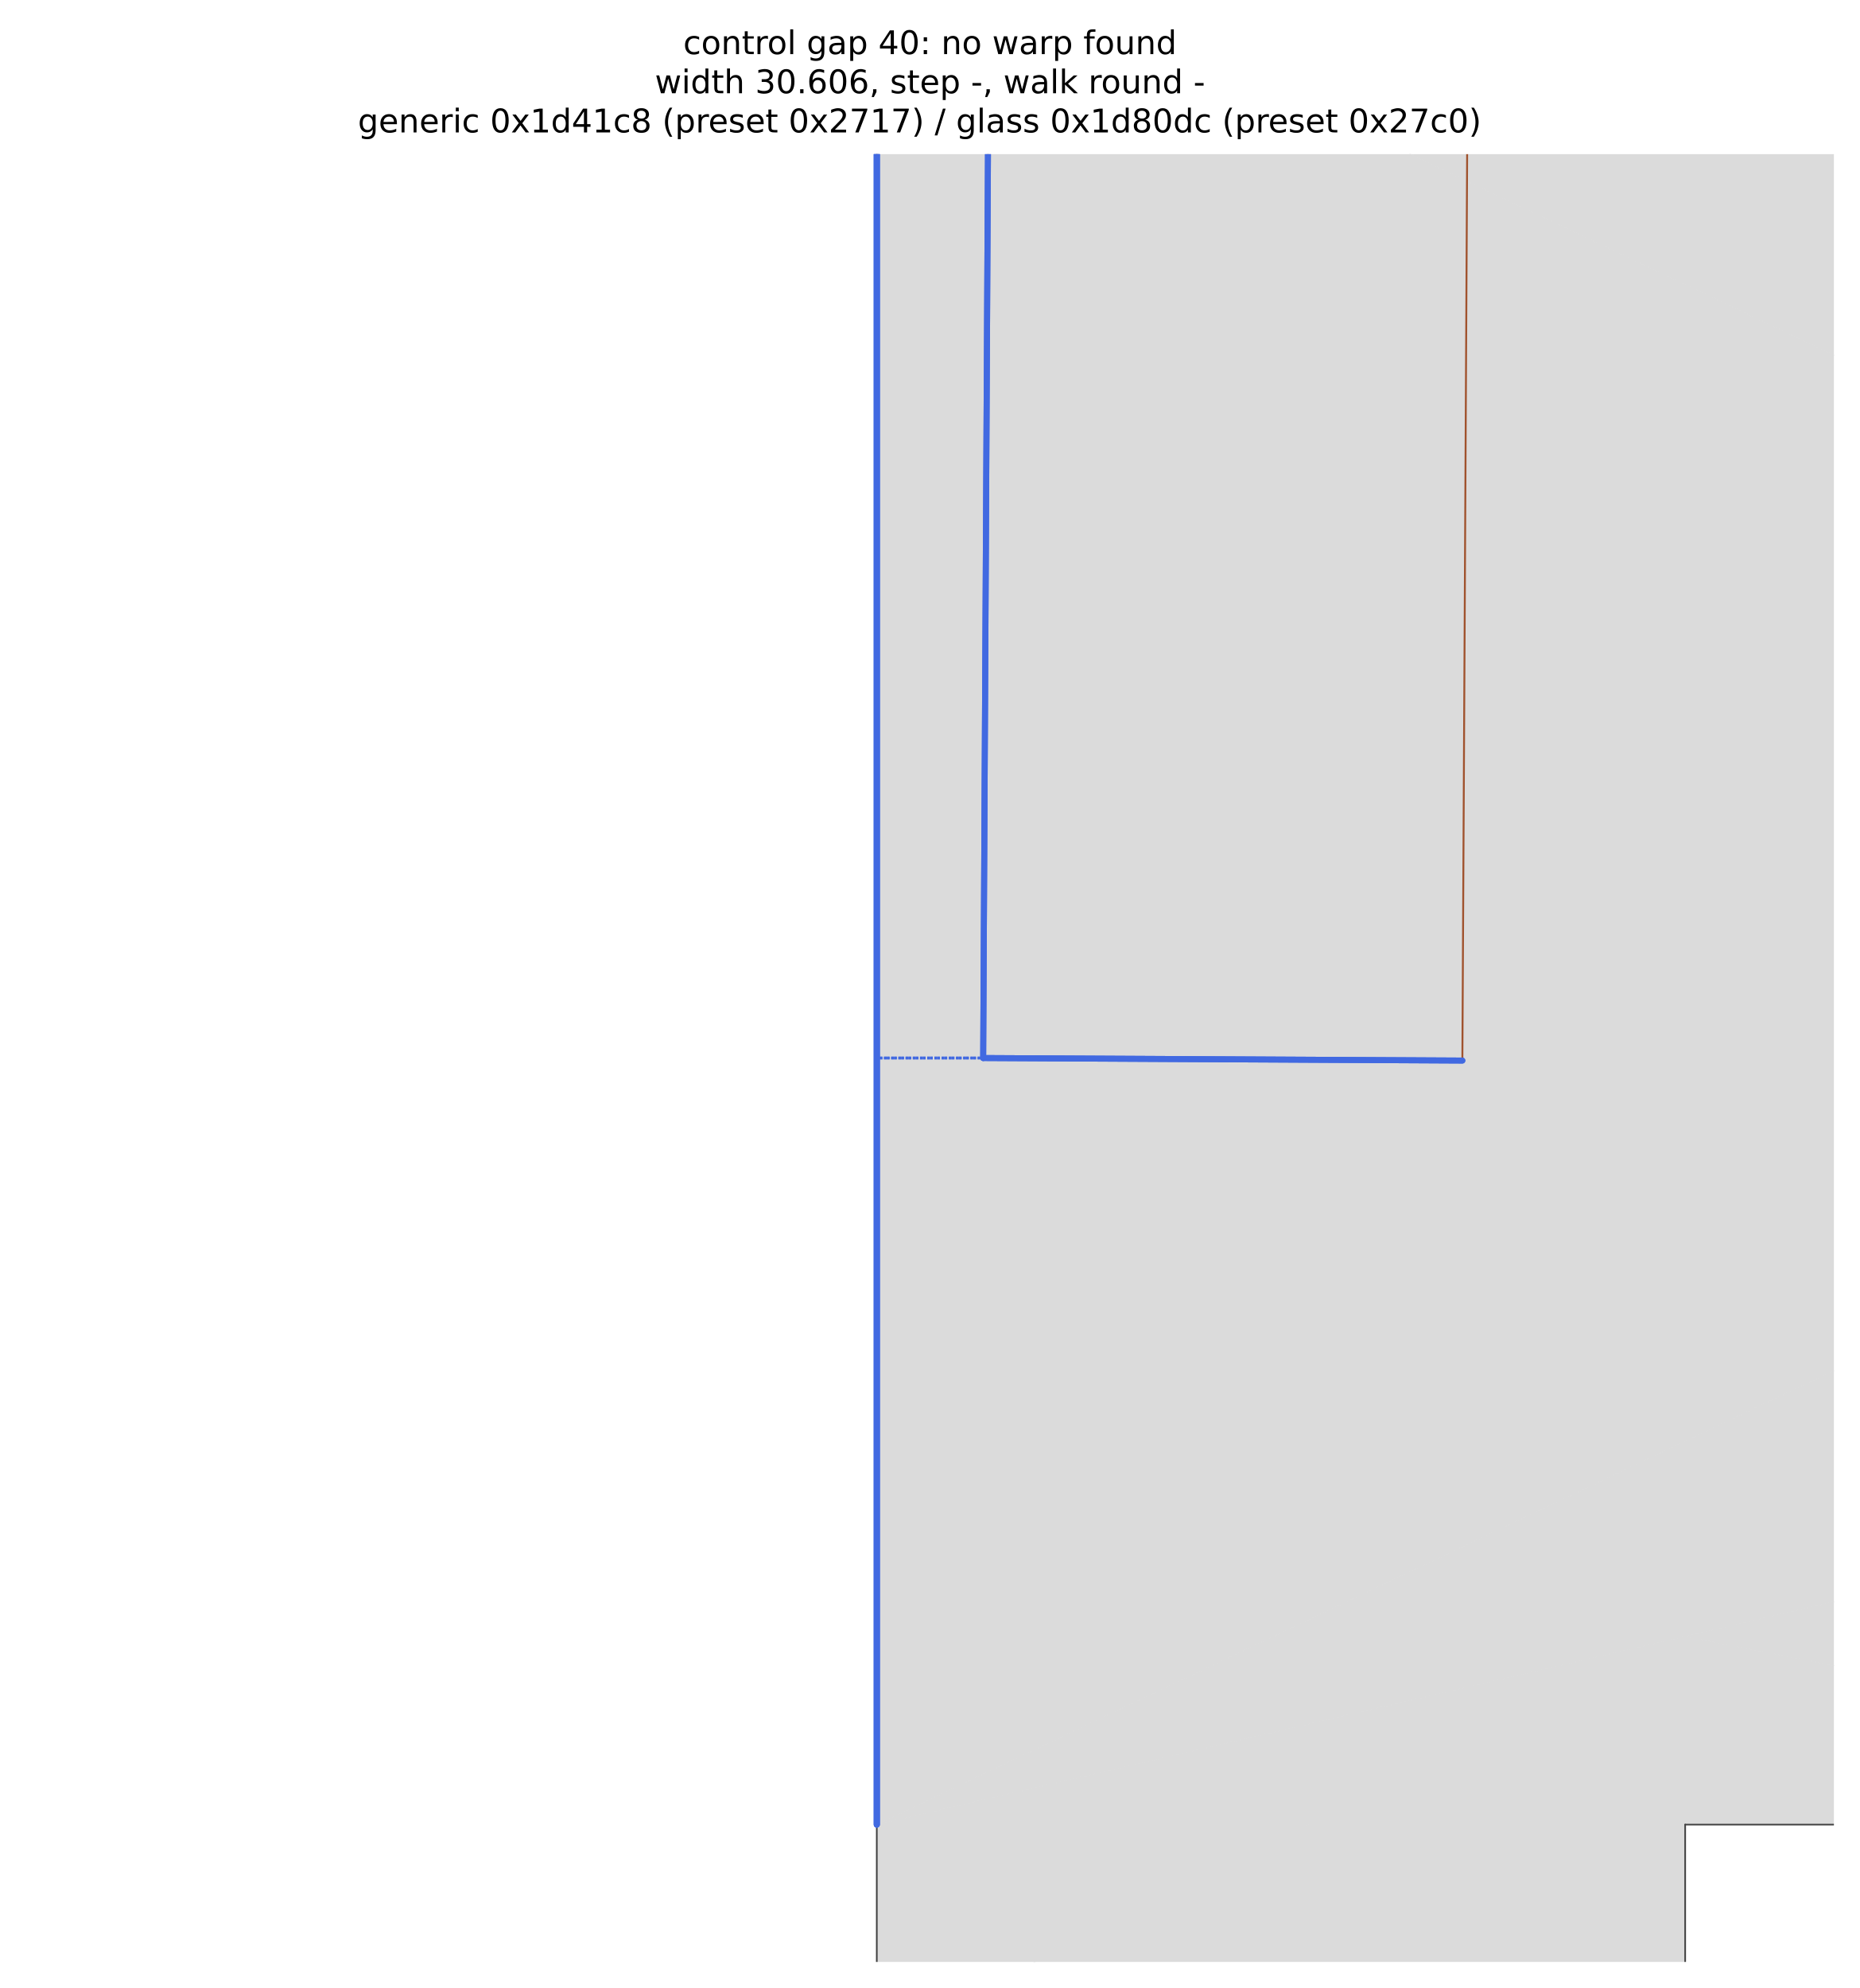
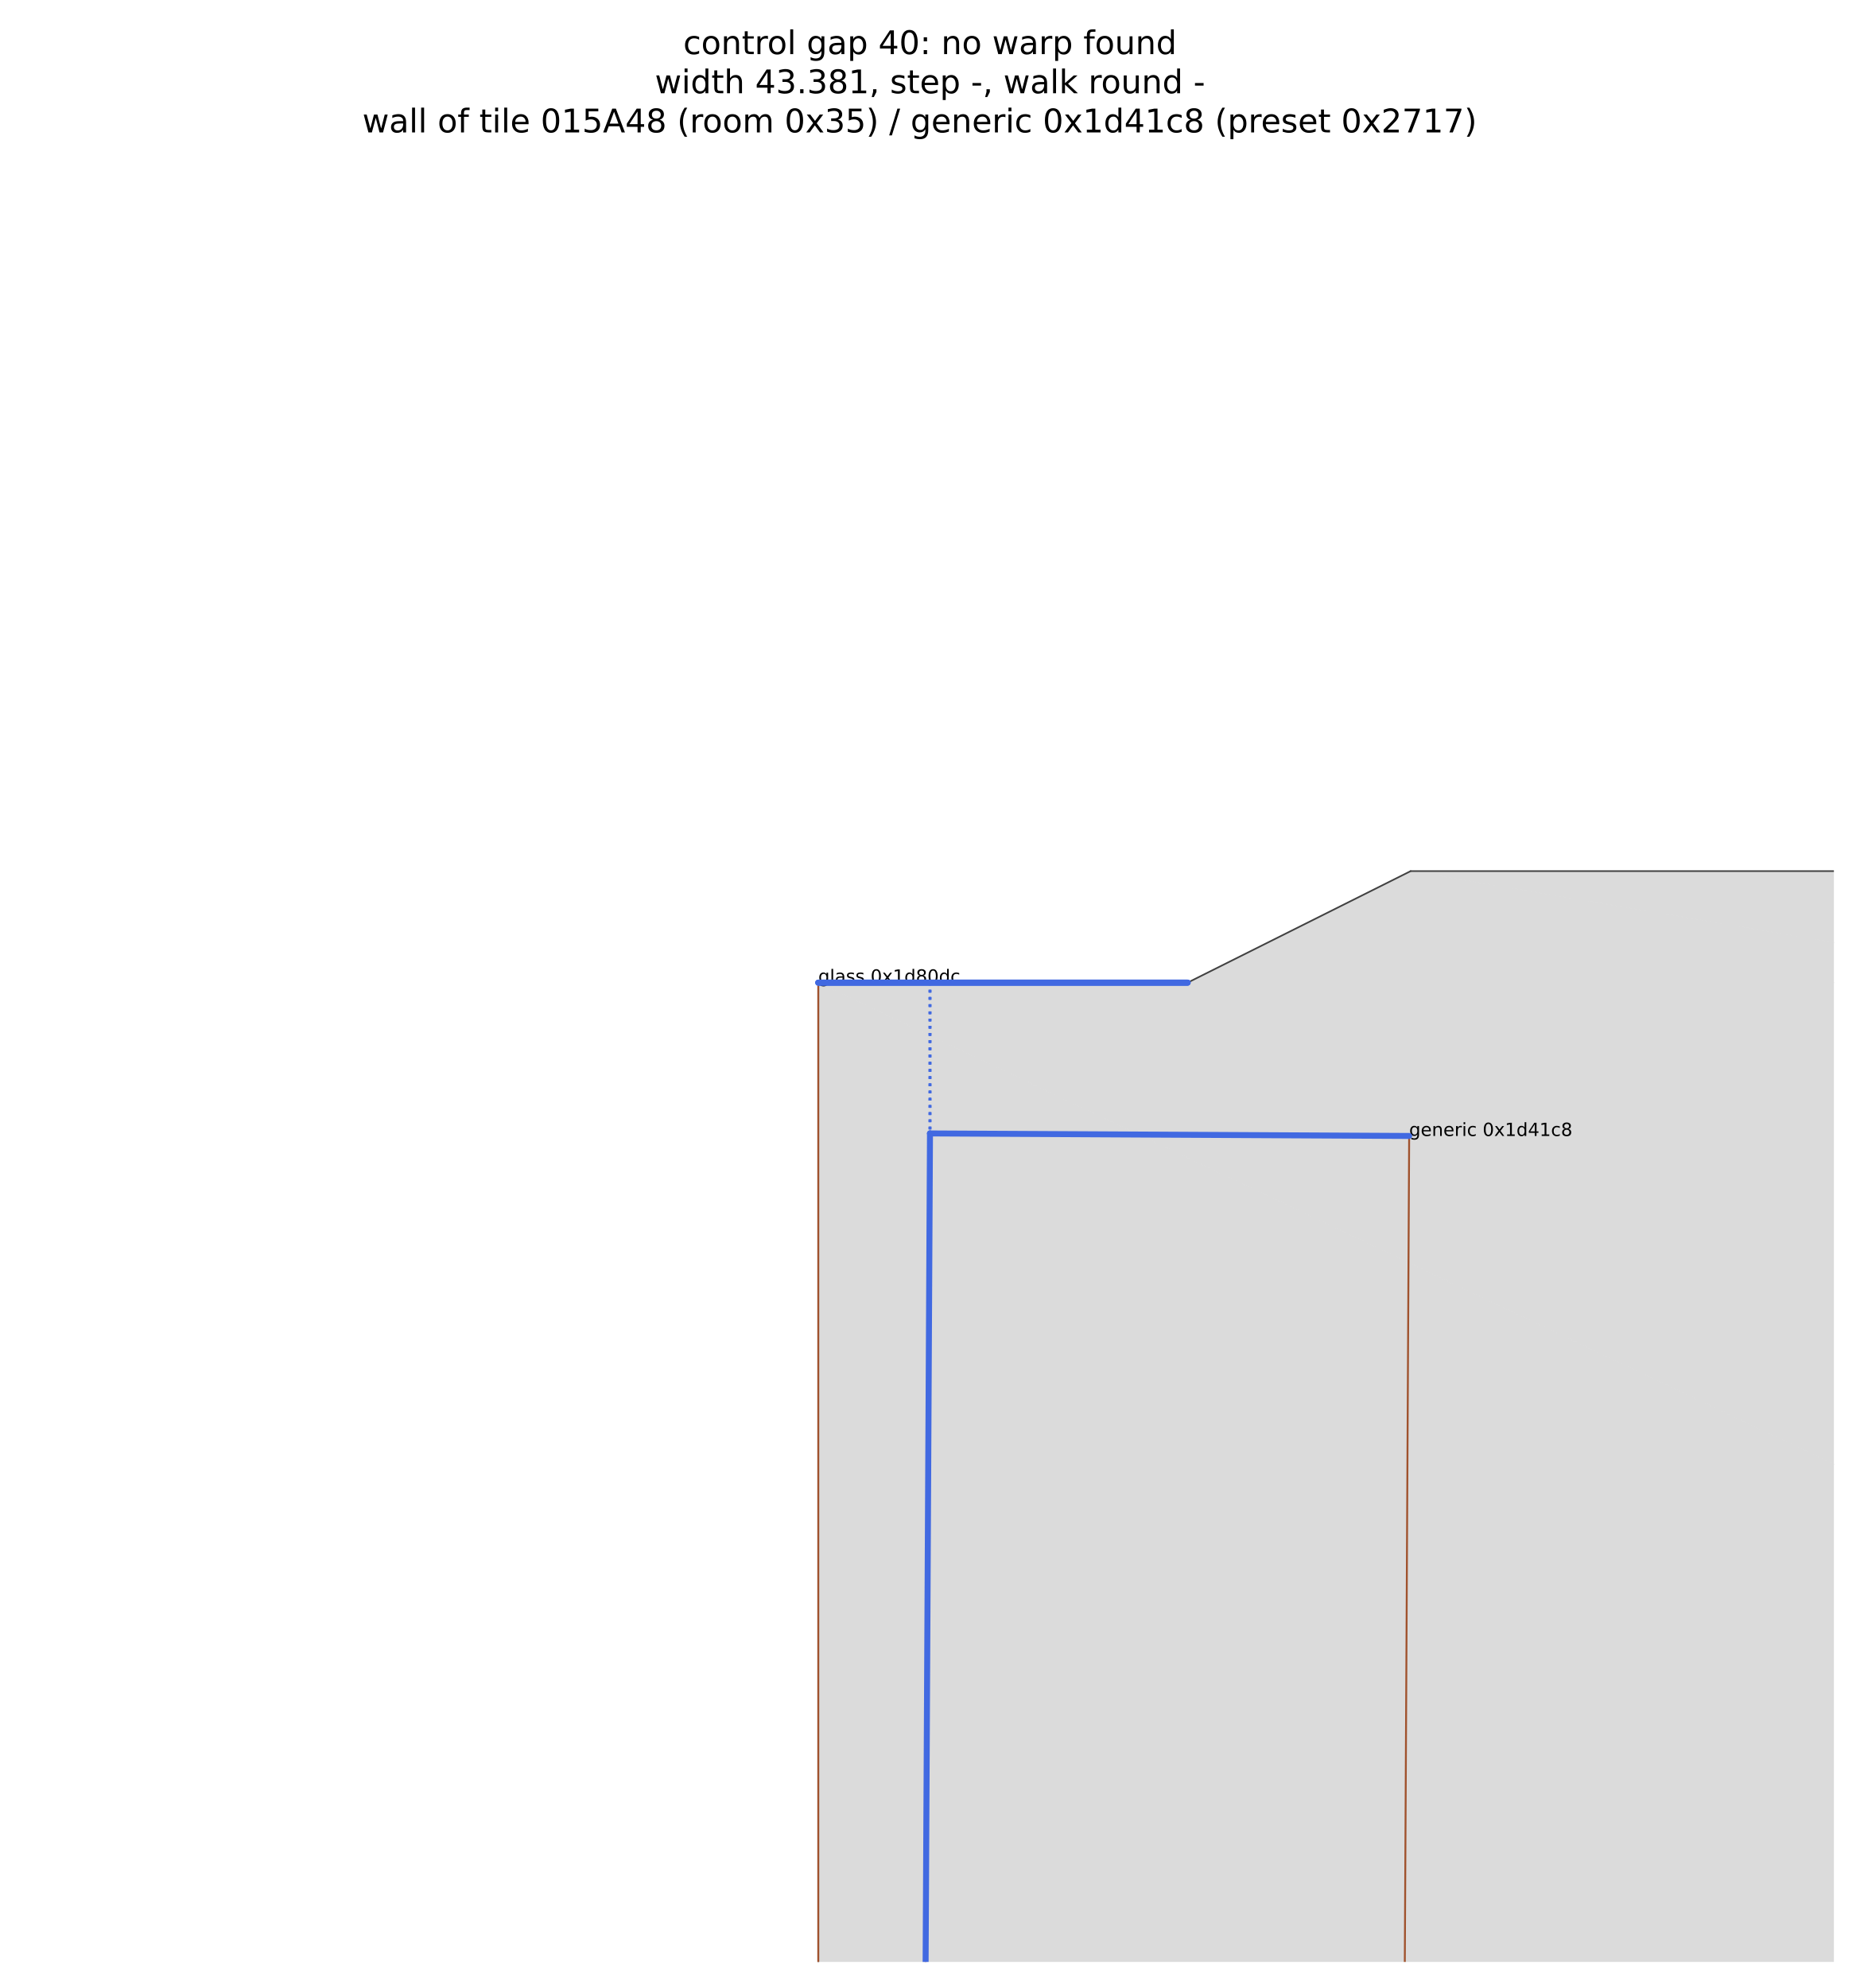
<svg xmlns="http://www.w3.org/2000/svg" width="513.36pt" height="548.704pt" viewBox="0 0 513.36 548.704" version="1.1">
  <style>path { vector-effect: non-scaling-stroke; }</style>
  <defs>
    <style type="text/css">*{stroke-linejoin: round; stroke-linecap: butt}</style>
  </defs>
  <g id="figure_1">
    <g id="patch_1">
      <path d="M 0 548.704  L 513.36 548.704  L 513.36 0  L 0 0  z " style="fill: #ffffff" />
    </g>
    <g id="axes_1">
      <g id="patch_2">
-         <path d="M 801.717 238.175  L 780.56 -27.259  L 588.215 -27.259  L 343.939 -27.259  L 241.996 -27.259  z " clip-path="url(#pb5d509a0ce)" style="fill: #dbdbdb; stroke: #dbdbdb; stroke-width: 0.3; stroke-linejoin: miter" />
+         <path d="M 572.067 271.212  L 510.517 240.436  L 389.34 240.436  z " clip-path="url(#pb5d509a0ce)" style="fill: #dbdbdb; stroke: #dbdbdb; stroke-width: 0.3; stroke-linejoin: miter" />
      </g>
      <g id="patch_3">
-         <path d="M 465.115 451.677  L 465.115 503.61  L 730.55 503.61  z " clip-path="url(#pb5d509a0ce)" style="fill: #dbdbdb; stroke: #dbdbdb; stroke-width: 0.3; stroke-linejoin: miter" />
+         <path d="M 572.067 271.212  L 389.34 240.436  L 327.79 271.212  z " clip-path="url(#pb5d509a0ce)" style="fill: #dbdbdb; stroke: #dbdbdb; stroke-width: 0.3; stroke-linejoin: miter" />
      </g>
      <g id="patch_4">
-         <path d="M 801.717 238.175  L 241.996 -27.259  L 241.996 503.61  z " clip-path="url(#pb5d509a0ce)" style="fill: #dbdbdb; stroke: #dbdbdb; stroke-width: 0.3; stroke-linejoin: miter" />
+         <path d="M 785.569 536.646  L 764.411 271.212  L 572.067 271.212  L 327.79 271.212  L 225.847 271.212  z " clip-path="url(#pb5d509a0ce)" style="fill: #dbdbdb; stroke: #dbdbdb; stroke-width: 0.3; stroke-linejoin: miter" />
      </g>
      <g id="patch_5">
-         <path d="M 801.717 238.175  L 241.996 503.61  L 465.115 451.677  L 811.335 370.893  z " clip-path="url(#pb5d509a0ce)" style="fill: #dbdbdb; stroke: #dbdbdb; stroke-width: 0.3; stroke-linejoin: miter" />
+         <path d="M 785.569 536.646  L 225.847 802.081  L 448.966 750.148  L 795.186 669.364  z " clip-path="url(#pb5d509a0ce)" style="fill: #dbdbdb; stroke: #dbdbdb; stroke-width: 0.3; stroke-linejoin: miter" />
      </g>
      <g id="patch_6">
-         <path d="M 465.115 451.677  L 730.55 503.61  L 811.335 370.893  z " clip-path="url(#pb5d509a0ce)" style="fill: #dbdbdb; stroke: #dbdbdb; stroke-width: 0.3; stroke-linejoin: miter" />
-       </g>
-       <g id="patch_7">
-         <path d="M 241.996 563.237  L 465.115 563.237  L 465.115 503.61  L 465.115 451.677  z " clip-path="url(#pb5d509a0ce)" style="fill: #dbdbdb; stroke: #dbdbdb; stroke-width: 0.3; stroke-linejoin: miter" />
-       </g>
-       <g id="patch_8">
-         <path d="M 241.996 563.237  L 465.115 451.677  L 241.996 503.61  z " clip-path="url(#pb5d509a0ce)" style="fill: #dbdbdb; stroke: #dbdbdb; stroke-width: 0.3; stroke-linejoin: miter" />
+         <path d="M 785.569 536.646  L 225.847 271.212  L 225.847 802.081  z " clip-path="url(#pb5d509a0ce)" style="fill: #dbdbdb; stroke: #dbdbdb; stroke-width: 0.3; stroke-linejoin: miter" />
      </g>
      <g id="line2d_1">
+         <path d="M 514.36 242.358  L 510.517 240.436  " clip-path="url(#pb5d509a0ce)" style="fill: none; stroke: #404040; stroke-width: 0.6; stroke-linecap: round" />
+       </g>
+       <g id="line2d_2">
+         <path d="M 510.517 240.436  L 389.34 240.436  " clip-path="url(#pb5d509a0ce)" style="fill: none; stroke: #404040; stroke-width: 0.6; stroke-linecap: round" />
+       </g>
+       <g id="line2d_3">
+         <path d="M 389.34 240.436  L 327.79 271.212  " clip-path="url(#pb5d509a0ce)" style="fill: none; stroke: #404040; stroke-width: 0.6; stroke-linecap: round" />
+       </g>
+       <g id="line2d_4">
        <path clip-path="url(#pb5d509a0ce)" style="fill: none; stroke: #404040; stroke-width: 0.6; stroke-linecap: round" />
      </g>
-       <g id="line2d_2">
+       <g id="line2d_5">
        <path clip-path="url(#pb5d509a0ce)" style="fill: none; stroke: #404040; stroke-width: 0.6; stroke-linecap: round" />
      </g>
-       <g id="line2d_3">
-         <path clip-path="url(#pb5d509a0ce)" style="fill: none; stroke: #404040; stroke-width: 0.6; stroke-linecap: round" />
-       </g>
-       <g id="line2d_4">
-         <path d="M 465.115 503.61  L 514.36 503.61  " clip-path="url(#pb5d509a0ce)" style="fill: none; stroke: #404040; stroke-width: 0.6; stroke-linecap: round" />
-       </g>
-       <g id="line2d_5">
-         <path d="M 241.996 -1  L 241.996 503.61  " clip-path="url(#pb5d509a0ce)" style="fill: none; stroke: #404040; stroke-width: 0.6; stroke-linecap: round" />
-       </g>
      <g id="line2d_6">
-         <path clip-path="url(#pb5d509a0ce)" style="fill: none; stroke: #404040; stroke-width: 0.6; stroke-linecap: round" />
+         <path d="M 327.79 271.212  L 225.847 271.212  " clip-path="url(#pb5d509a0ce)" style="fill: none; stroke: #404040; stroke-width: 0.6; stroke-linecap: round" />
      </g>
      <g id="line2d_7">
        <path clip-path="url(#pb5d509a0ce)" style="fill: none; stroke: #404040; stroke-width: 0.6; stroke-linecap: round" />
      </g>
      <g id="line2d_8">
-         <path d="M 465.115 549.704  L 465.115 503.61  " clip-path="url(#pb5d509a0ce)" style="fill: none; stroke: #404040; stroke-width: 0.6; stroke-linecap: round" />
+         <path d="M 225.847 271.212  L 225.847 549.704  " clip-path="url(#pb5d509a0ce)" style="fill: none; stroke: #404040; stroke-width: 0.6; stroke-linecap: round" />
      </g>
      <g id="line2d_9">
-         <path d="M 241.996 503.61  L 241.996 549.704  " clip-path="url(#pb5d509a0ce)" style="fill: none; stroke: #404040; stroke-width: 0.6; stroke-linecap: round" />
-       </g>
-       <g id="line2d_10">
        <path clip-path="url(#pb5d509a0ce)" style="fill: none; stroke: #a0522d; stroke-width: 0.7; stroke-linecap: square" />
      </g>
      <g id="text_1">
        <g clip-path="url(#pb5d509a0ce)">
-           <text style="font-size: 5px; font-family: 'DejaVu Sans', 'Bitstream Vera Sans', 'Computer Modern Sans Serif', 'Lucida Grande', 'Verdana', 'Geneva', 'Lucid', 'Arial', 'Helvetica', 'Avant Garde', sans-serif; text-anchor: start" x="727.048" y="-27.258" transform="rotate(-0 727.0483 -27.25844)">generic 0x1d39e8</text>
+           <text style="font-size: 5px; font-family: 'DejaVu Sans', 'Bitstream Vera Sans', 'Computer Modern Sans Serif', 'Lucida Grande', 'Verdana', 'Geneva', 'Lucid', 'Arial', 'Helvetica', 'Avant Garde', sans-serif; text-anchor: start" x="710.9" y="271.212" transform="rotate(-0 710.8995 271.2124)">generic 0x1d39e8</text>
+         </g>
+       </g>
+       <g id="line2d_10">
+         <path d="M 225.848 271.212  L 225.848 549.704  M 225.847 549.704  L 225.848 271.211  L 225.848 271.212  " clip-path="url(#pb5d509a0ce)" style="fill: none; stroke: #a0522d; stroke-width: 0.7; stroke-linecap: square" />
+       </g>
+       <g id="text_2">
+         <g clip-path="url(#pb5d509a0ce)">
+           <text style="font-size: 5px; font-family: 'DejaVu Sans', 'Bitstream Vera Sans', 'Computer Modern Sans Serif', 'Lucida Grande', 'Verdana', 'Geneva', 'Lucid', 'Arial', 'Helvetica', 'Avant Garde', sans-serif; text-anchor: start" x="225.848" y="271.212" transform="rotate(-0 225.8479 271.2115)">glass 0x1d80dc</text>
        </g>
      </g>
      <g id="line2d_11">
-         <path d="M 241.997 -1  L 241.996 503.61  L 241.996 503.61  L 241.996 -1  " clip-path="url(#pb5d509a0ce)" style="fill: none; stroke: #a0522d; stroke-width: 0.7; stroke-linecap: square" />
-       </g>
-       <g id="text_2">
-         <g clip-path="url(#pb5d509a0ce)">
-           <text style="font-size: 5px; font-family: 'DejaVu Sans', 'Bitstream Vera Sans', 'Computer Modern Sans Serif', 'Lucida Grande', 'Verdana', 'Geneva', 'Lucid', 'Arial', 'Helvetica', 'Avant Garde', sans-serif; text-anchor: start" x="241.997" y="-27.259" transform="rotate(-0 241.9967 -27.25926)">glass 0x1d80dc</text>
-         </g>
-       </g>
-       <g id="line2d_12">
-         <path d="M 405.084 15.064  L 403.619 292.722  L 403.616 292.722  L 271.364 292.024  L 272.829 14.366  L 272.832 14.366  L 405.084 15.064  " clip-path="url(#pb5d509a0ce)" style="fill: none; stroke: #a0522d; stroke-width: 0.7; stroke-linecap: square" />
+         <path d="M 388.935 313.535  L 387.689 549.704  M 255.43 549.704  L 256.68 312.837  L 256.684 312.837  L 388.935 313.535  " clip-path="url(#pb5d509a0ce)" style="fill: none; stroke: #a0522d; stroke-width: 0.7; stroke-linecap: square" />
      </g>
      <g id="text_3">
        <g clip-path="url(#pb5d509a0ce)">
-           <text style="font-size: 5px; font-family: 'DejaVu Sans', 'Bitstream Vera Sans', 'Computer Modern Sans Serif', 'Lucida Grande', 'Verdana', 'Geneva', 'Lucid', 'Arial', 'Helvetica', 'Avant Garde', sans-serif; text-anchor: start" x="405.084" y="15.064" transform="rotate(-0 405.0843 15.06433)">generic 0x1d41c8</text>
+           <text style="font-size: 5px; font-family: 'DejaVu Sans', 'Bitstream Vera Sans', 'Computer Modern Sans Serif', 'Lucida Grande', 'Verdana', 'Geneva', 'Lucid', 'Arial', 'Helvetica', 'Avant Garde', sans-serif; text-anchor: start" x="388.935" y="313.535" transform="rotate(-0 388.9355 313.5351)">generic 0x1d41c8</text>
        </g>
      </g>
      <g id="text_4">
        <text style="font-size: 9px; font-family: 'DejaVu Sans', 'Bitstream Vera Sans', 'Computer Modern Sans Serif', 'Lucida Grande', 'Verdana', 'Geneva', 'Lucid', 'Arial', 'Helvetica', 'Avant Garde', sans-serif" transform="translate(188.5697 14.93947)">control gap 40: no warp found</text>
-         <text style="font-size: 9px; font-family: 'DejaVu Sans', 'Bitstream Vera Sans', 'Computer Modern Sans Serif', 'Lucida Grande', 'Verdana', 'Geneva', 'Lucid', 'Arial', 'Helvetica', 'Avant Garde', sans-serif" transform="translate(180.7502 25.74193)">width 30.606, step -, walk round -</text>
-         <text style="font-size: 9px; font-family: 'DejaVu Sans', 'Bitstream Vera Sans', 'Computer Modern Sans Serif', 'Lucida Grande', 'Verdana', 'Geneva', 'Lucid', 'Arial', 'Helvetica', 'Avant Garde', sans-serif" transform="translate(98.775 36.5444)">generic 0x1d41c8 (preset 0x2717)  /  glass 0x1d80dc (preset 0x27c0)</text>
+         <text style="font-size: 9px; font-family: 'DejaVu Sans', 'Bitstream Vera Sans', 'Computer Modern Sans Serif', 'Lucida Grande', 'Verdana', 'Geneva', 'Lucid', 'Arial', 'Helvetica', 'Avant Garde', sans-serif" transform="translate(180.7502 25.74193)">width 43.381, step -, walk round -</text>
+         <text style="font-size: 9px; font-family: 'DejaVu Sans', 'Bitstream Vera Sans', 'Computer Modern Sans Serif', 'Lucida Grande', 'Verdana', 'Geneva', 'Lucid', 'Arial', 'Helvetica', 'Avant Garde', sans-serif" transform="translate(100.0188 36.5444)">wall of tile 015A48 (room 0x35)  /  generic 0x1d41c8 (preset 0x2717)</text>
+       </g>
+       <g id="line2d_12">
+         <path d="M 327.79 271.212  L 225.847 271.212  " clip-path="url(#pb5d509a0ce)" style="fill: none; stroke: #4169e1; stroke-width: 2.2; stroke-linecap: round" />
      </g>
      <g id="line2d_13">
-         <path d="M 241.996 -1  L 241.996 503.61  " clip-path="url(#pb5d509a0ce)" style="fill: none; stroke: #4169e1; stroke-width: 2.2; stroke-linecap: round" />
+         <path d="M 255.43 549.704  L 256.68 312.837  " clip-path="url(#pb5d509a0ce)" style="fill: none; stroke: #4169e1; stroke-width: 2.2; stroke-linecap: round" />
      </g>
      <g id="line2d_14">
-         <path d="M 403.616 292.722  L 271.364 292.024  " clip-path="url(#pb5d509a0ce)" style="fill: none; stroke: #4169e1; stroke-width: 2.2; stroke-linecap: round" />
+         <path d="M 327.79 271.212  L 225.847 271.212  " clip-path="url(#pb5d509a0ce)" style="fill: none; stroke: #4169e1; stroke-width: 2.2; stroke-linecap: round" />
      </g>
      <g id="line2d_15">
-         <path d="M 241.996 -1  L 241.996 503.61  " clip-path="url(#pb5d509a0ce)" style="fill: none; stroke: #4169e1; stroke-width: 2.2; stroke-linecap: round" />
+         <path d="M 256.68 312.837  L 256.684 312.837  " clip-path="url(#pb5d509a0ce)" style="fill: none; stroke: #4169e1; stroke-width: 2.2; stroke-linecap: round" />
      </g>
      <g id="line2d_16">
-         <path d="M 271.364 292.024  L 272.829 14.366  " clip-path="url(#pb5d509a0ce)" style="fill: none; stroke: #4169e1; stroke-width: 2.2; stroke-linecap: round" />
+         <path d="M 327.79 271.212  L 225.847 271.212  " clip-path="url(#pb5d509a0ce)" style="fill: none; stroke: #4169e1; stroke-width: 2.2; stroke-linecap: round" />
      </g>
      <g id="line2d_17">
-         <path d="M 403.616 292.722  L 271.364 292.024  " clip-path="url(#pb5d509a0ce)" style="fill: none; stroke: #4169e1; stroke-width: 2.2; stroke-linecap: round" />
+         <path d="M 256.684 312.837  L 388.935 313.535  " clip-path="url(#pb5d509a0ce)" style="fill: none; stroke: #4169e1; stroke-width: 2.2; stroke-linecap: round" />
      </g>
      <g id="line2d_18">
-         <path d="M 241.997 -1  L 241.996 503.61  " clip-path="url(#pb5d509a0ce)" style="fill: none; stroke: #4169e1; stroke-width: 2.2; stroke-linecap: round" />
+         <path d="M 256.68 271.212  L 256.68 312.837  " clip-path="url(#pb5d509a0ce)" style="fill: none; stroke-dasharray: 1,1.65; stroke-dashoffset: 0; stroke: #4169e1" />
      </g>
      <g id="line2d_19">
-         <path d="M 271.364 292.024  L 272.829 14.366  " clip-path="url(#pb5d509a0ce)" style="fill: none; stroke: #4169e1; stroke-width: 2.2; stroke-linecap: round" />
+         <path d="M 256.682 271.212  L 256.682 312.837  " clip-path="url(#pb5d509a0ce)" style="fill: none; stroke-dasharray: 1,1.65; stroke-dashoffset: 0; stroke: #4169e1" />
      </g>
      <g id="line2d_20">
-         <path d="M 241.997 -1  L 241.996 503.61  " clip-path="url(#pb5d509a0ce)" style="fill: none; stroke: #4169e1; stroke-width: 2.2; stroke-linecap: round" />
-       </g>
-       <g id="line2d_21">
-         <path d="M 241.996 292.024  L 271.364 292.024  " clip-path="url(#pb5d509a0ce)" style="fill: none; stroke-dasharray: 1,1.65; stroke-dashoffset: 0; stroke: #4169e1" />
-       </g>
-       <g id="line2d_22">
-         <path d="M 241.996 292.024  L 271.364 292.024  " clip-path="url(#pb5d509a0ce)" style="fill: none; stroke-dasharray: 1,1.65; stroke-dashoffset: 0; stroke: #4169e1" />
-       </g>
-       <g id="line2d_23">
-         <path d="M 271.364 292.024  L 241.996 292.024  " clip-path="url(#pb5d509a0ce)" style="fill: none; stroke-dasharray: 1,1.65; stroke-dashoffset: 0; stroke: #4169e1" />
-       </g>
-       <g id="line2d_24">
-         <path d="M 271.364 292.024  L 241.996 292.024  " clip-path="url(#pb5d509a0ce)" style="fill: none; stroke-dasharray: 1,1.65; stroke-dashoffset: 0; stroke: #4169e1" />
+         <path d="M 256.684 271.212  L 256.684 312.837  " clip-path="url(#pb5d509a0ce)" style="fill: none; stroke-dasharray: 1,1.65; stroke-dashoffset: 0; stroke: #4169e1" />
      </g>
    </g>
  </g>
  <defs>
    <clipPath id="pb5d509a0ce">
      <rect x="7.2" y="42.544" width="498.96" height="498.96" />
    </clipPath>
  </defs>
</svg>
